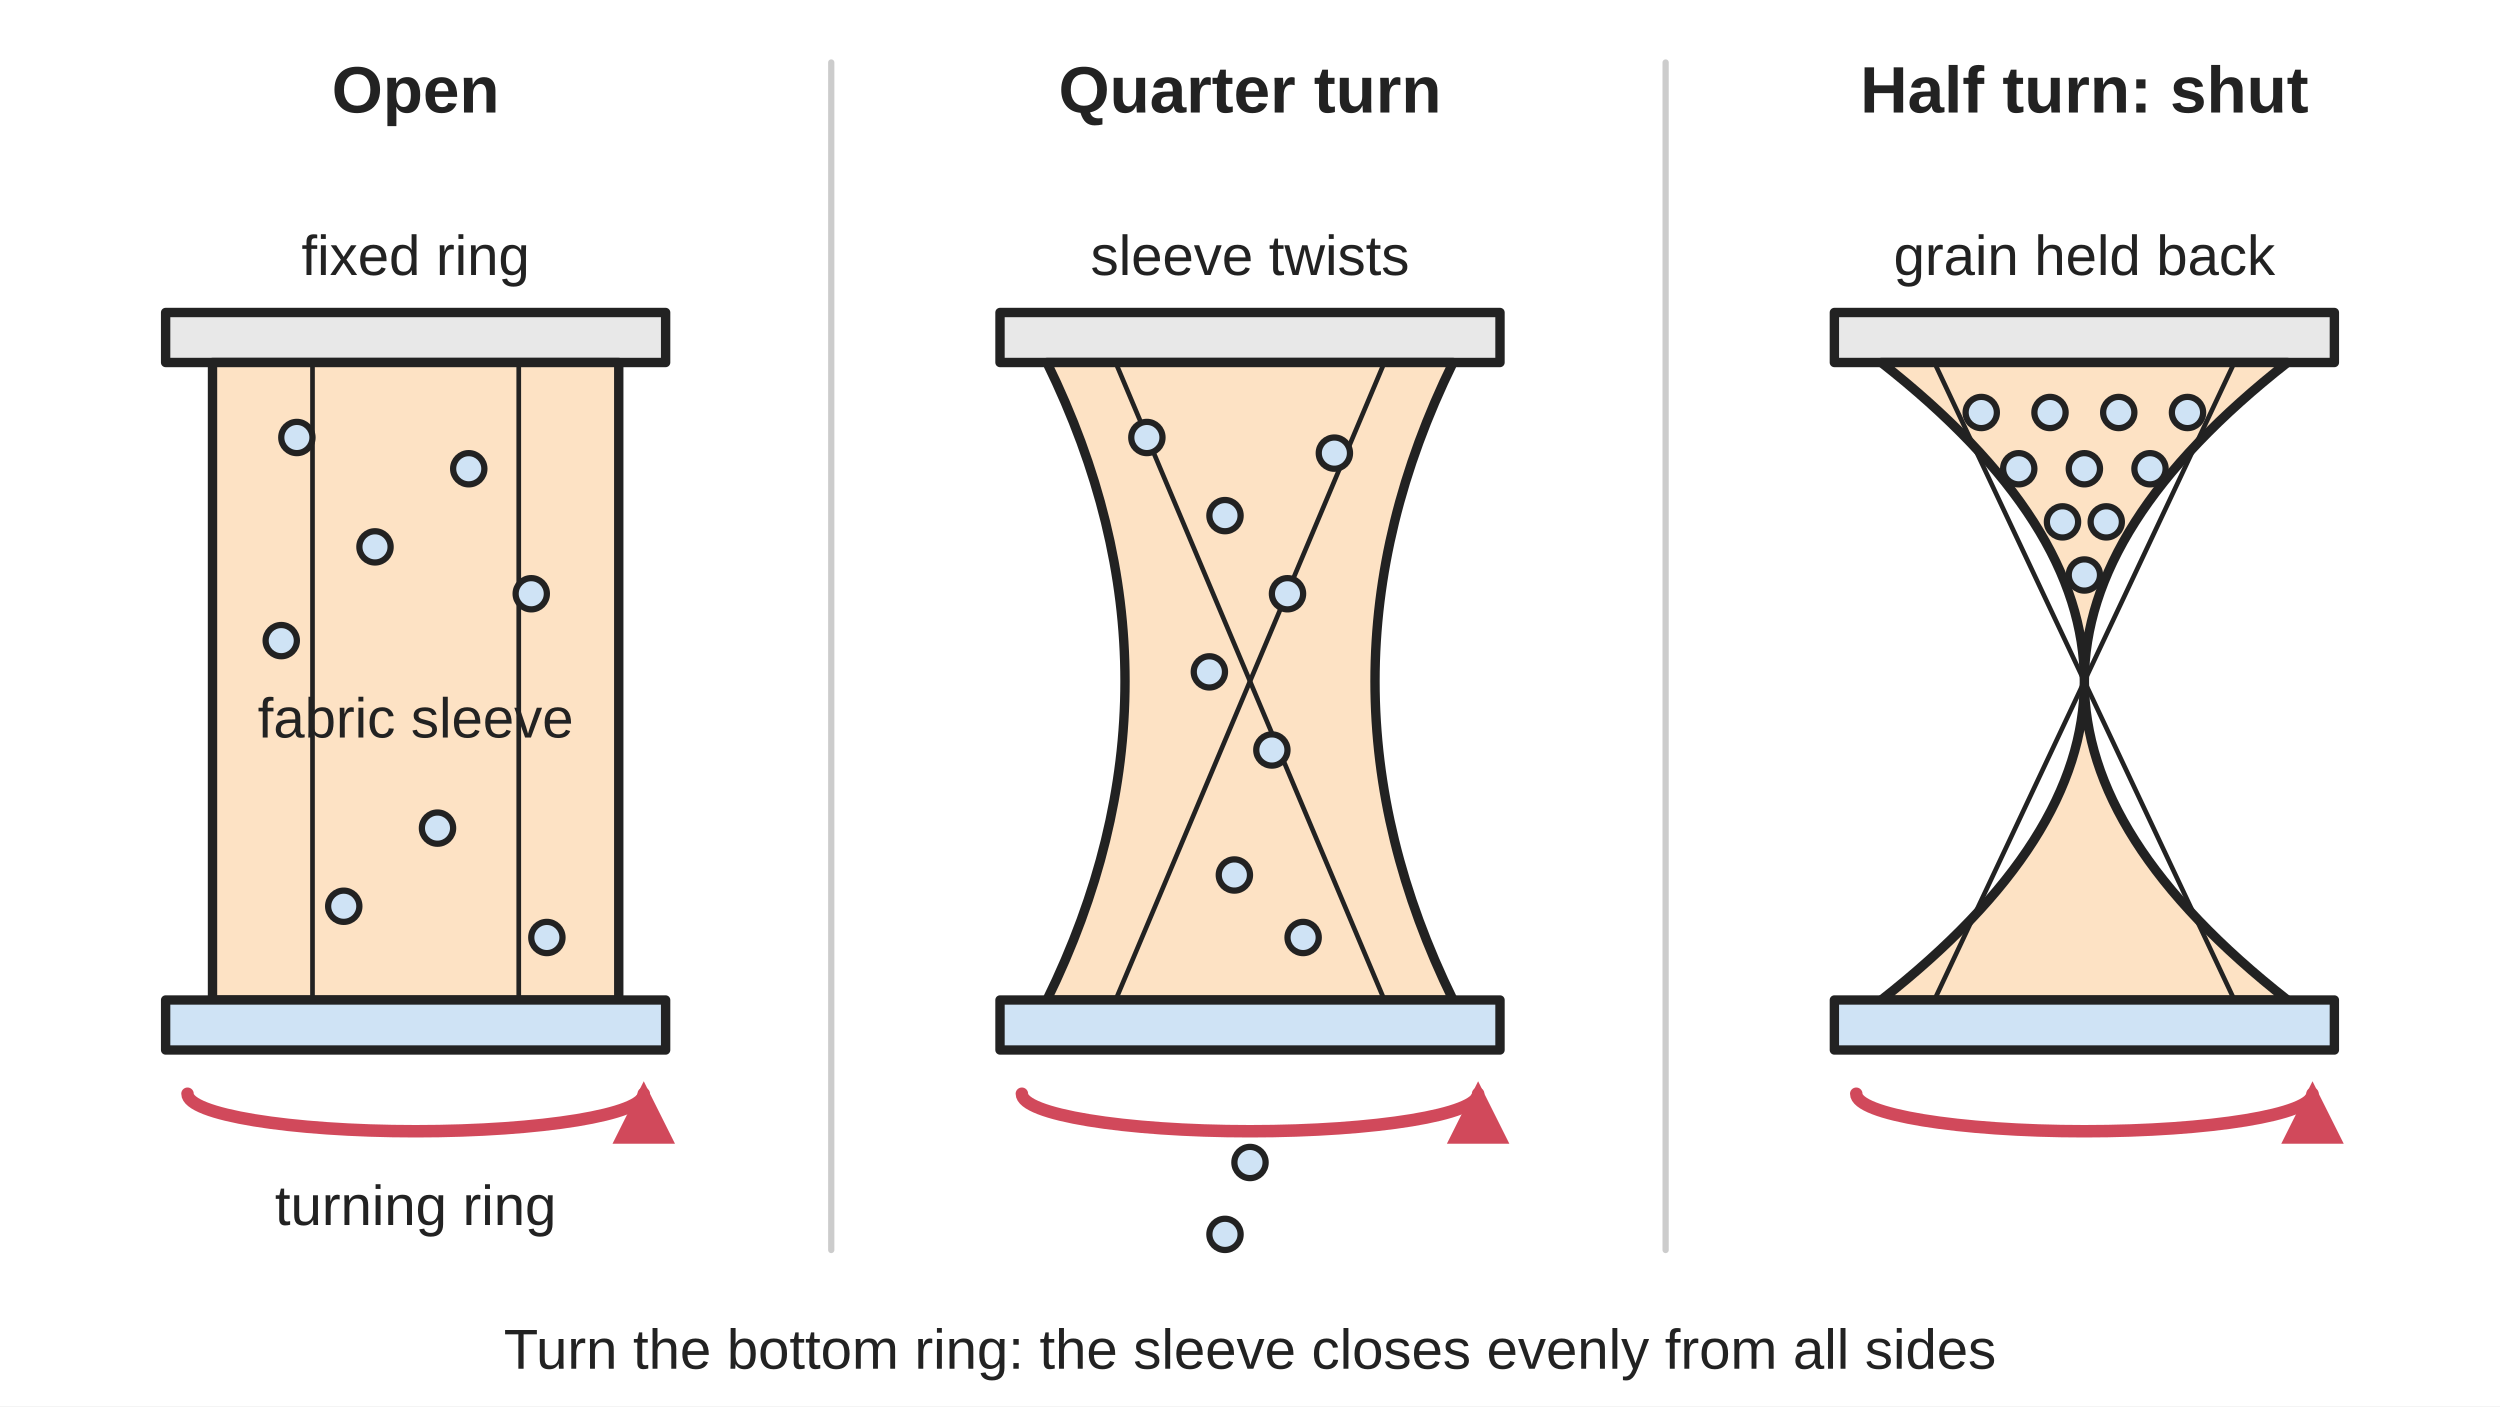
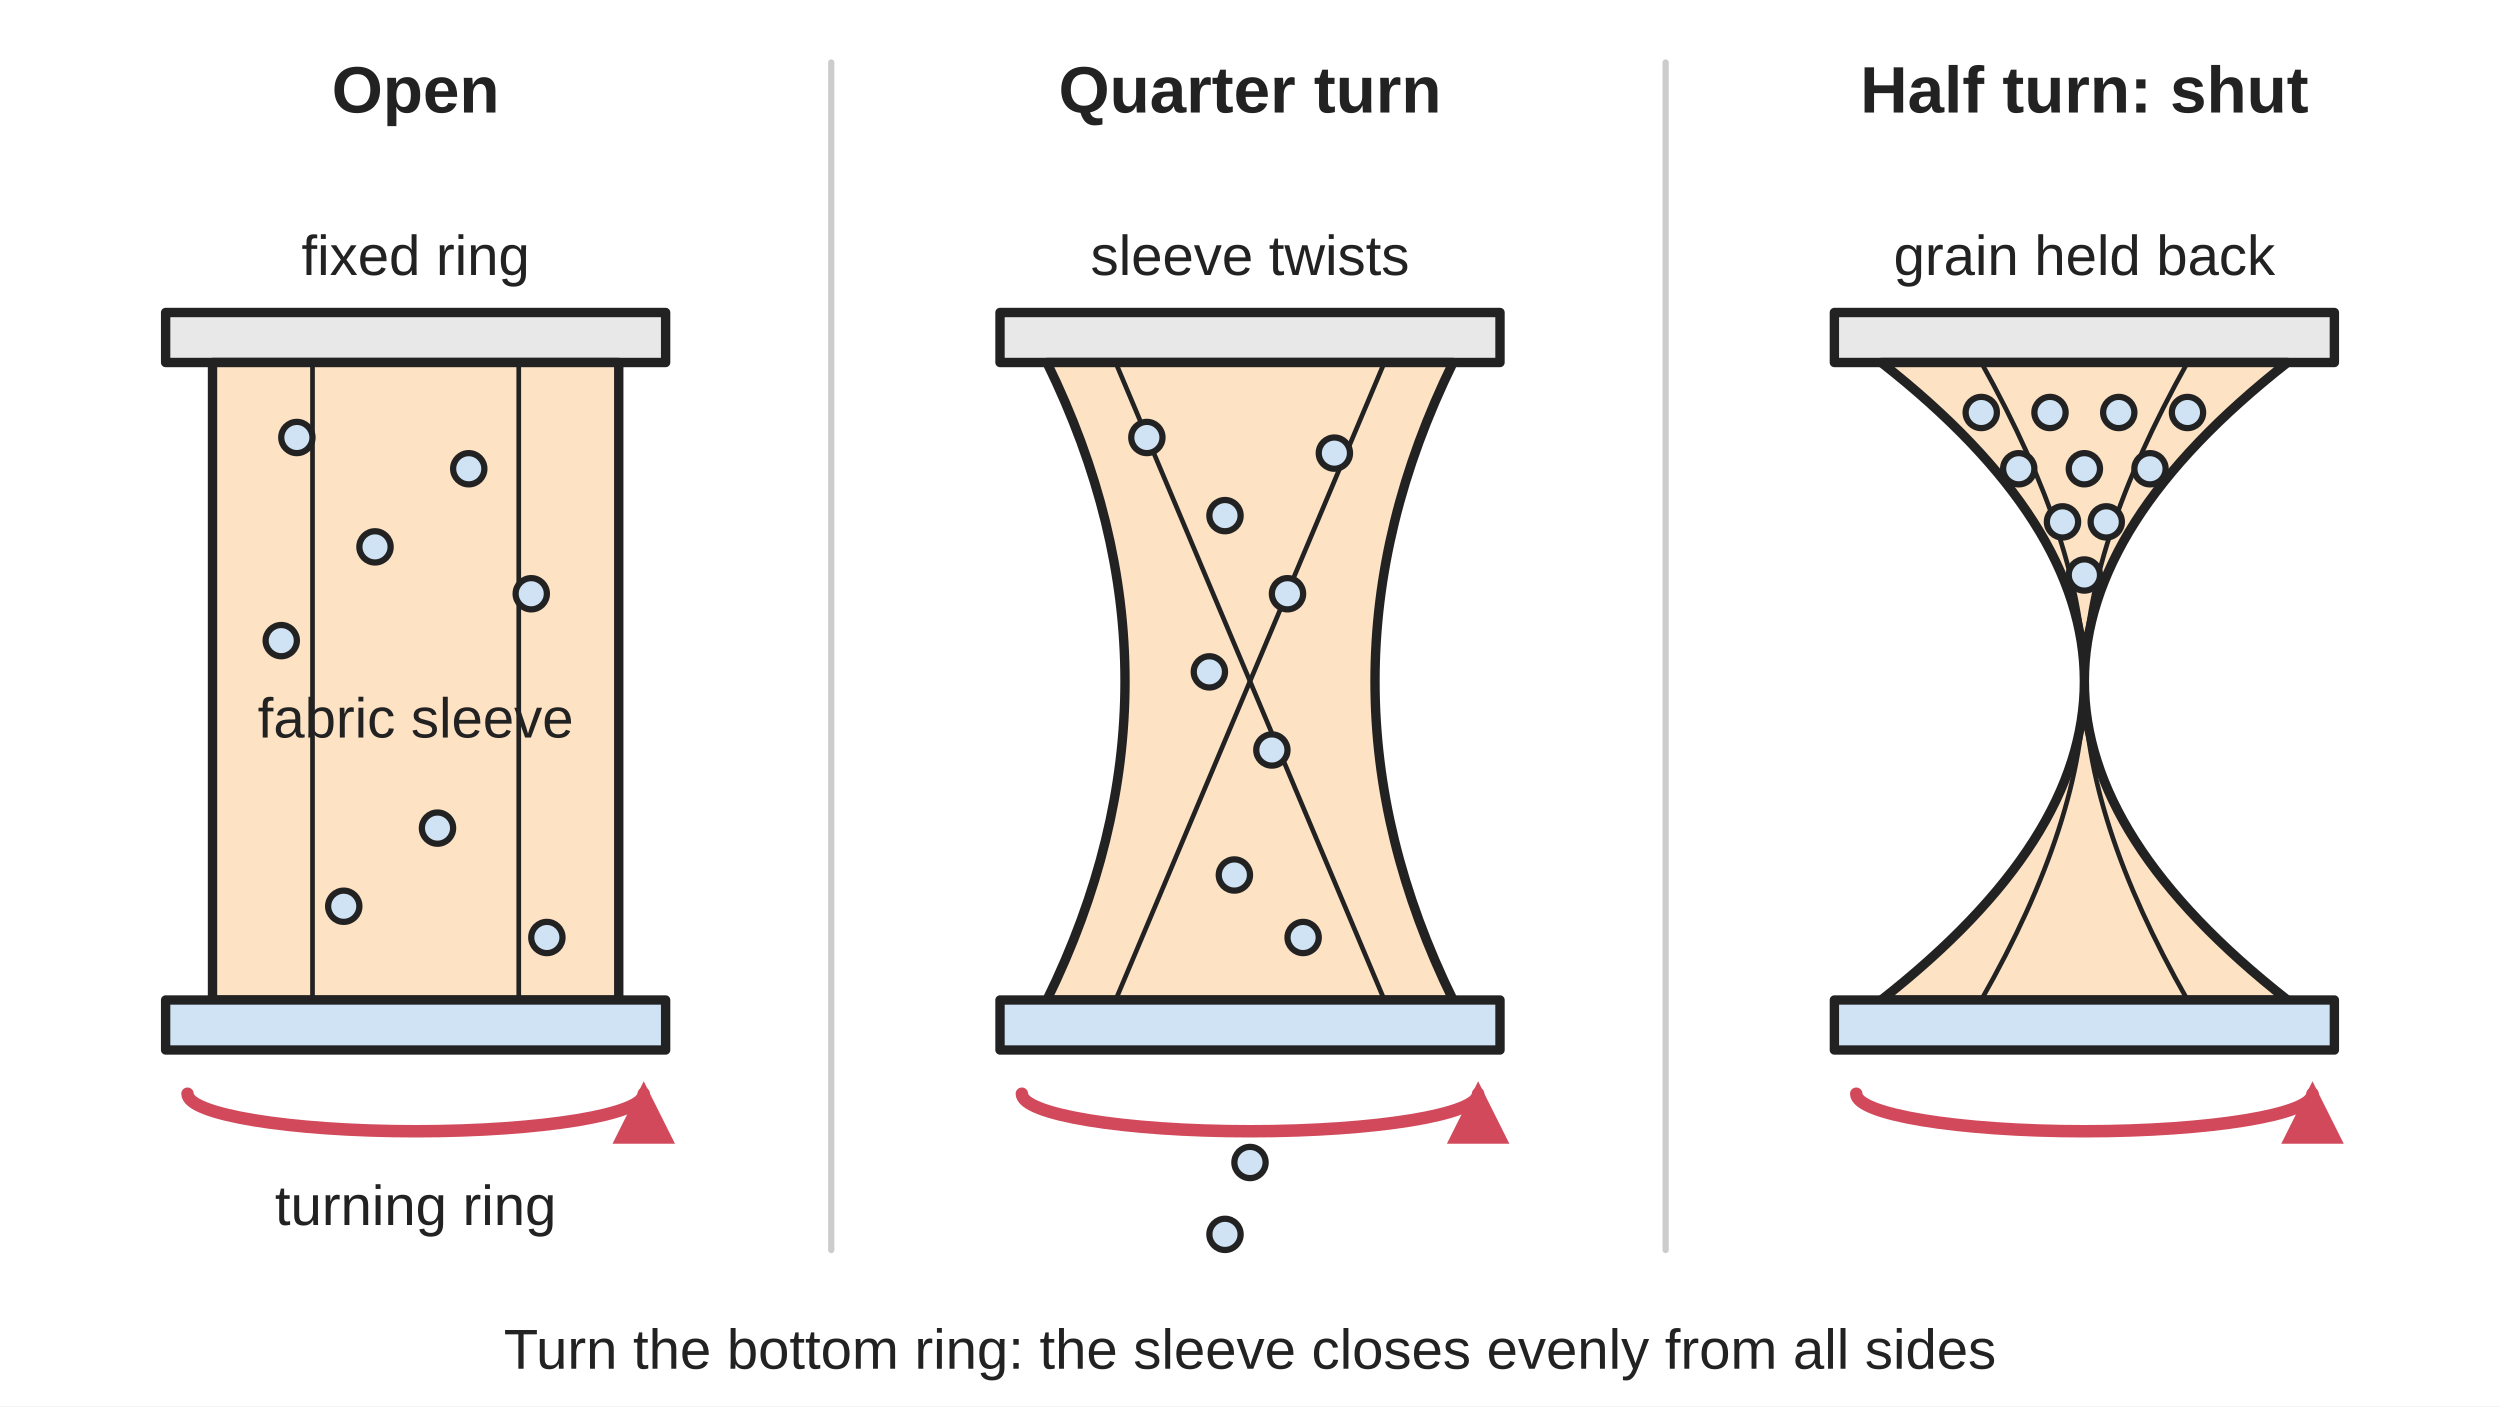
<svg xmlns="http://www.w3.org/2000/svg" viewBox="0 0 800 450" width="800" height="450" role="img">
  <rect width="800" height="450" fill="#ffffff" />
  <defs>
    <marker id="ah" viewBox="0 0 10 10" refX="8" refY="5" markerWidth="5" markerHeight="5" orient="auto-start-reverse">
      <path d="M0,0 L10,5 L0,10 z" fill="#d1495b" />
    </marker>
  </defs>
  <g stroke-linejoin="round" stroke-linecap="round">
    <line x1="266" y1="20" x2="266" y2="400" stroke="#cccccc" stroke-width="2" />
    <line x1="533" y1="20" x2="533" y2="400" stroke="#cccccc" stroke-width="2" />
    <g transform="translate(0,0)">
      <rect x="53" y="100" width="160" height="16" fill="#e8e8e8" stroke="#222" stroke-width="3" />
      <path d="M68,116 L198,116 Q198,218 198,320 L68,320 Q68,218 68,116 Z" fill="#fde2c4" stroke="#222" stroke-width="3" />
      <g stroke="#222" stroke-width="1.5" fill="none">
        <line x1="100" y1="116" x2="100" y2="320" />
        <line x1="166" y1="116" x2="166" y2="320" />
      </g>
      <g fill="#cfe3f5" stroke="#222" stroke-width="2">
        <circle cx="95" cy="140" r="5" />
        <circle cx="150" cy="150" r="5" />
        <circle cx="120" cy="175" r="5" />
        <circle cx="170" cy="190" r="5" />
        <circle cx="90" cy="205" r="5" />
        <circle cx="140" cy="265" r="5" />
        <circle cx="110" cy="290" r="5" />
        <circle cx="175" cy="300" r="5" />
      </g>
      <rect x="53" y="320" width="160" height="16" fill="#cfe3f5" stroke="#222" stroke-width="3" />
      <path d="M60,350 A73,12 0 0 0 206,350" fill="none" stroke="#d1495b" stroke-width="4" marker-end="url(#ah)" />
    </g>
    <g transform="translate(267,0)">
      <rect x="53" y="100" width="160" height="16" fill="#e8e8e8" stroke="#222" stroke-width="3" />
      <path d="M68,116 L198,116 Q148,218 198,320 L68,320 Q118,218 68,116 Z" fill="#fde2c4" stroke="#222" stroke-width="3" />
      <g stroke="#222" stroke-width="1.5" fill="none">
        <path d="M90,116 Q133,218 176,320" />
        <path d="M176,116 Q133,218 90,320" />
      </g>
      <g fill="#cfe3f5" stroke="#222" stroke-width="2">
        <circle cx="100" cy="140" r="5" />
        <circle cx="160" cy="145" r="5" />
        <circle cx="125" cy="165" r="5" />
        <circle cx="145" cy="190" r="5" />
        <circle cx="120" cy="215" r="5" />
        <circle cx="140" cy="240" r="5" />
        <circle cx="128" cy="280" r="5" />
        <circle cx="150" cy="300" r="5" />
        <circle cx="133" cy="372" r="5" />
        <circle cx="125" cy="395" r="5" />
      </g>
      <rect x="53" y="320" width="160" height="16" fill="#cfe3f5" stroke="#222" stroke-width="3" />
      <path d="M60,350 A73,12 0 0 0 206,350" fill="none" stroke="#d1495b" stroke-width="4" marker-end="url(#ah)" />
    </g>
    <g transform="translate(534,0)">
      <rect x="53" y="100" width="160" height="16" fill="#e8e8e8" stroke="#222" stroke-width="3" />
      <path d="M68,116 L198,116 Q68,218 198,320 L68,320 Q198,218 68,116 Z" fill="#fde2c4" stroke="#222" stroke-width="3" />
      <g stroke="#222" stroke-width="1.5" fill="none">
-         <line x1="85" y1="116" x2="181" y2="320" />
-         <line x1="181" y1="116" x2="85" y2="320" />
+         <path d="M100,116 Q133,175 133,218 Q133,262 166,320" />
+         <path d="M166,116 Q133,175 133,218 Q133,262 100,320" />
      </g>
      <g fill="#cfe3f5" stroke="#222" stroke-width="2">
        <circle cx="100" cy="132" r="5" />
        <circle cx="122" cy="132" r="5" />
        <circle cx="144" cy="132" r="5" />
        <circle cx="166" cy="132" r="5" />
        <circle cx="112" cy="150" r="5" />
        <circle cx="133" cy="150" r="5" />
        <circle cx="154" cy="150" r="5" />
        <circle cx="126" cy="167" r="5" />
        <circle cx="140" cy="167" r="5" />
        <circle cx="133" cy="184" r="5" />
      </g>
      <rect x="53" y="320" width="160" height="16" fill="#cfe3f5" stroke="#222" stroke-width="3" />
      <path d="M60,350 A73,12 0 0 0 206,350" fill="none" stroke="#d1495b" stroke-width="4" marker-end="url(#ah)" />
    </g>
  </g>
  <g font-family="Arial, Helvetica, sans-serif" font-size="18" fill="#222" text-anchor="middle">
    <g font-size="21" font-weight="bold">
      <text x="133" y="36">Open</text>
      <text x="400" y="36">Quarter turn</text>
      <text x="667" y="36">Half turn: shut</text>
    </g>
    <text x="133" y="88">fixed ring</text>
    <text x="400" y="88">sleeve twists</text>
    <text x="667" y="88">grain held back</text>
    <text x="133" y="236">fabric sleeve</text>
    <text x="133" y="392">turning ring</text>
    <text x="400" y="438">Turn the bottom ring: the sleeve closes evenly from all sides</text>
  </g>
</svg>
